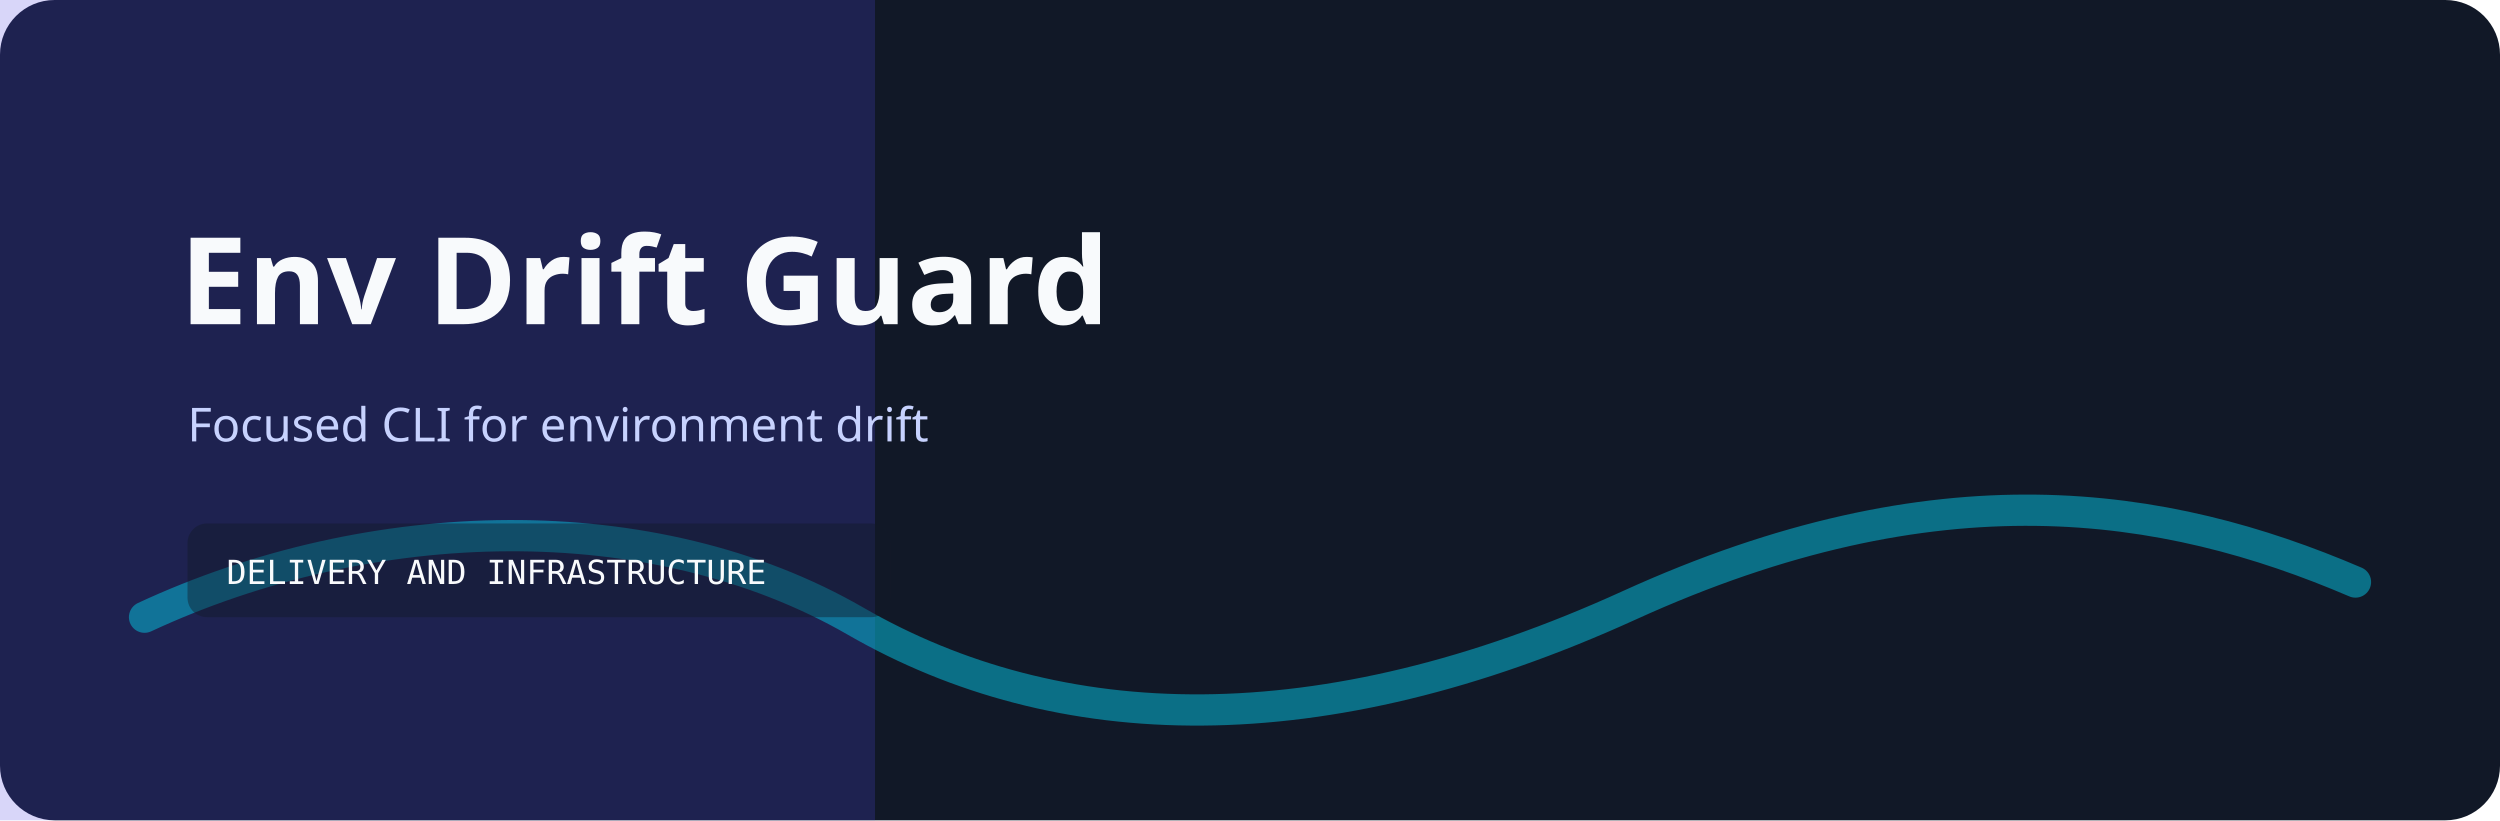
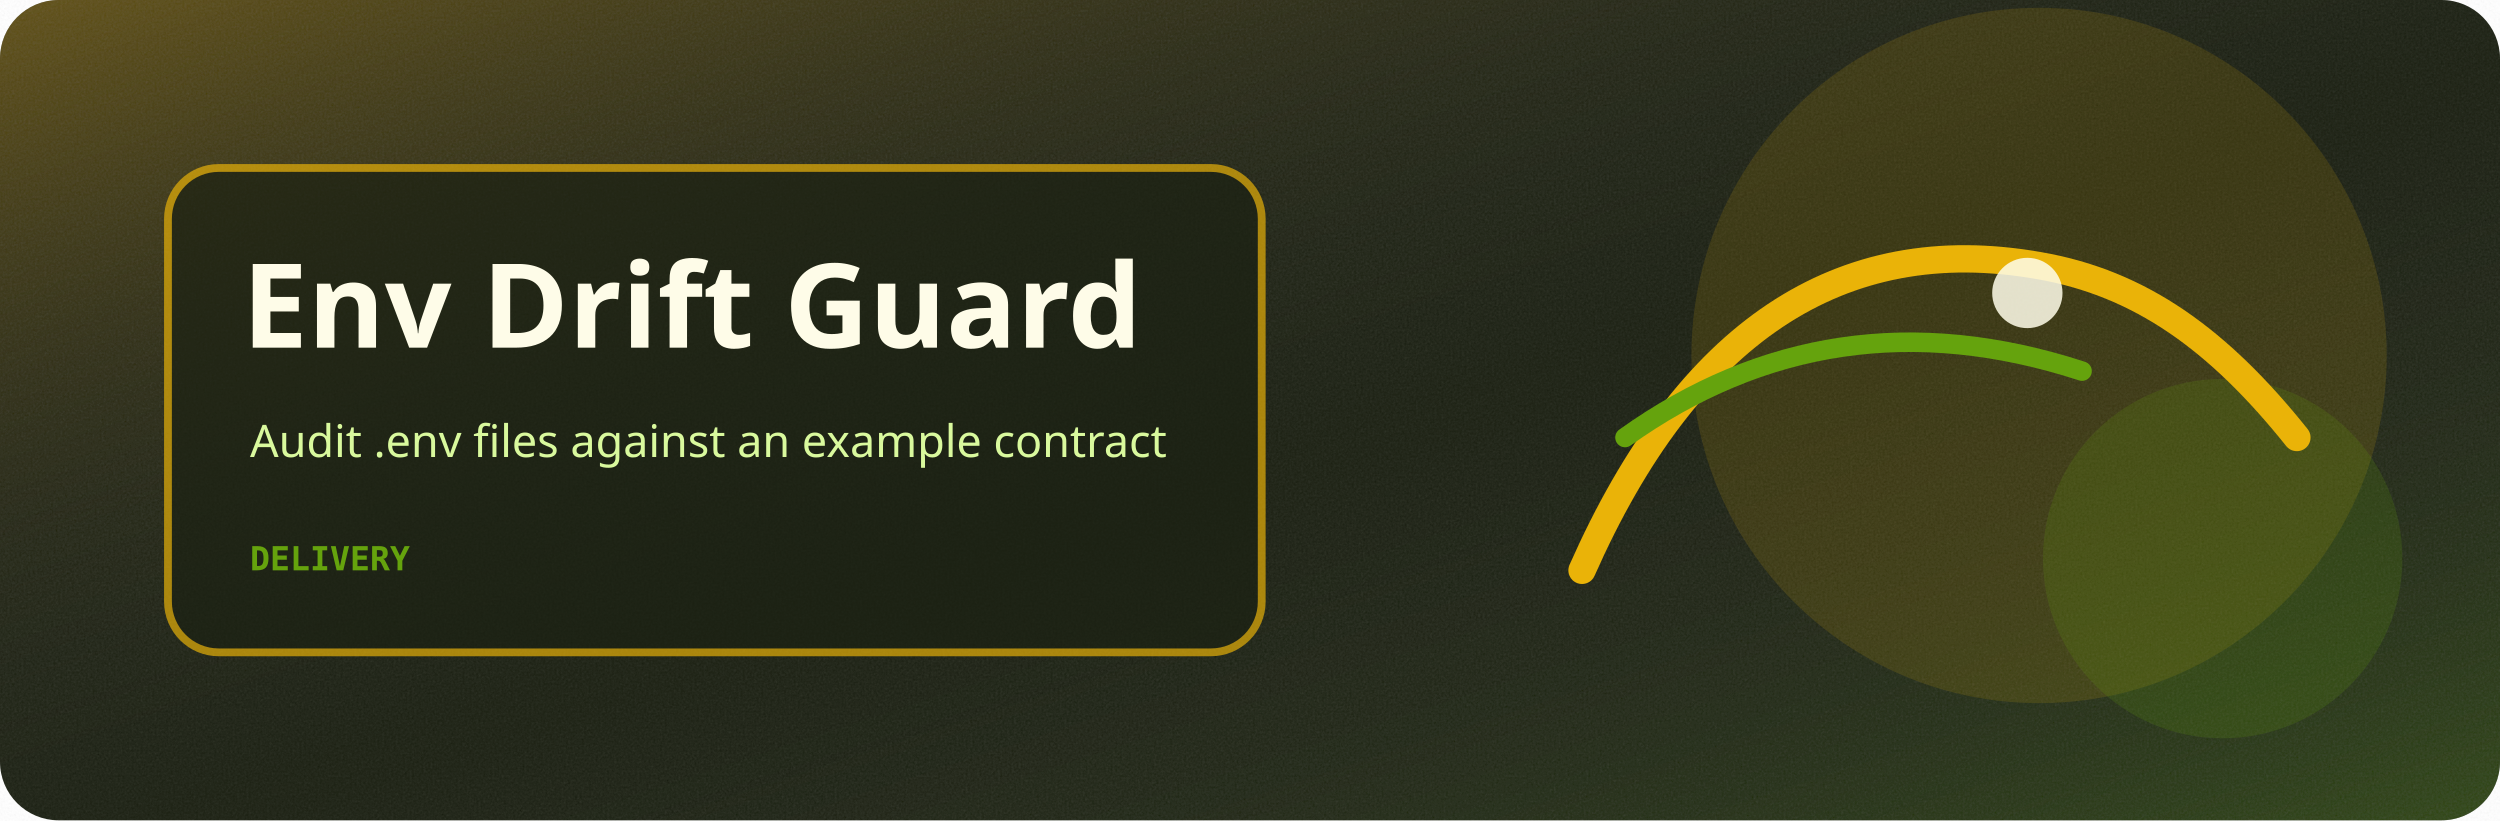
<svg xmlns="http://www.w3.org/2000/svg" width="1280" height="420" viewBox="0 0 1280 420" fill="none" role="img" aria-label="Env Drift Guard cover">
-   <rect width="1280" height="420" rx="28" fill="#111827" />
-   <rect x="0" y="0" width="448" height="420" fill="#4f46e5" opacity=".22" />
-   <path d="M74 316C190 262 334 258 438 318S676 382 834 310s274-54 372-12" stroke="#06b6d4" stroke-width="16" stroke-linecap="round" opacity=".55" />
-   <text x="92" y="166" fill="#f8fafc" font-family="Manrope, ui-sans-serif, system-ui" font-size="62" font-weight="850">Env Drift Guard</text>
-   <text x="96" y="226" fill="#c7d2fe" font-family="Manrope, ui-sans-serif, system-ui" font-size="24">Focused CLI for environment drift</text>
-   <rect x="96" y="268" width="360" height="48" rx="10" fill="#111827" opacity=".42" />
-   <text x="116" y="299" fill="#f8fafc" font-family="ui-monospace, SFMono-Regular, Menlo, monospace" font-size="17">DELIVERY AND INFRASTRUCTURE</text>
+   <defs>
+     <linearGradient id="g" x1="0" x2="1" y1="0" y2="1">
+       <stop offset="0" stop-color="#eab308" stop-opacity=".34" />
+       <stop offset=".54" stop-color="#1b2012" stop-opacity="0" />
+       <stop offset="1" stop-color="#65a30d" stop-opacity=".30" />
+     </linearGradient>
+     <filter id="grain" x="-20%" y="-20%" width="140%" height="140%">
+       <feTurbulence type="fractalNoise" baseFrequency=".85" numOctaves="2" seed="79" result="noise" />
+       <feColorMatrix type="saturate" values="0" />
+       <feComponentTransfer>
+         <feFuncA type="table" tableValues="0 .10" />
+       </feComponentTransfer>
+       <feBlend mode="soft-light" in2="SourceGraphic" />
+     </filter>
+   </defs>
+   <rect width="1280" height="420" rx="30" fill="#1b2012" />
+   <rect width="1280" height="420" rx="30" fill="url(#g)" filter="url(#grain)" />
+   <circle cx="1044" cy="182" r="178" fill="#eab308" opacity=".14" />
+   <circle cx="1138" cy="286" r="92" fill="#65a30d" opacity=".18" />
+   <rect x="86" y="86" width="560" height="248" rx="26" fill="#1b2012" opacity=".68" stroke="#eab308" stroke-width="4" />
+   <text x="124" y="178" fill="#fefce8" font-family="Space Grotesk, ui-sans-serif, system-ui" font-size="60" font-weight="850">Env Drift Guard</text>
+   <text x="128" y="234" fill="#d9f99d" font-family="Space Grotesk, ui-sans-serif, system-ui" font-size="23">Audit .env files against an example contract</text>
+   <text x="128" y="292" fill="#65a30d" font-family="ui-monospace, SFMono-Regular, Menlo, monospace" font-size="17" font-weight="800">DELIVERY</text>
+   <path d="M810 292c54-122 132-174 234-156 52 9 92 38 132 88" fill="none" stroke="#eab308" stroke-width="14" stroke-linecap="round" />
+   <path d="M832 224c70-50 148-62 234-34" fill="none" stroke="#65a30d" stroke-width="10" stroke-linecap="round" />
+   <circle cx="1038" cy="150" r="18" fill="#fefce8" opacity=".86" />
</svg>
